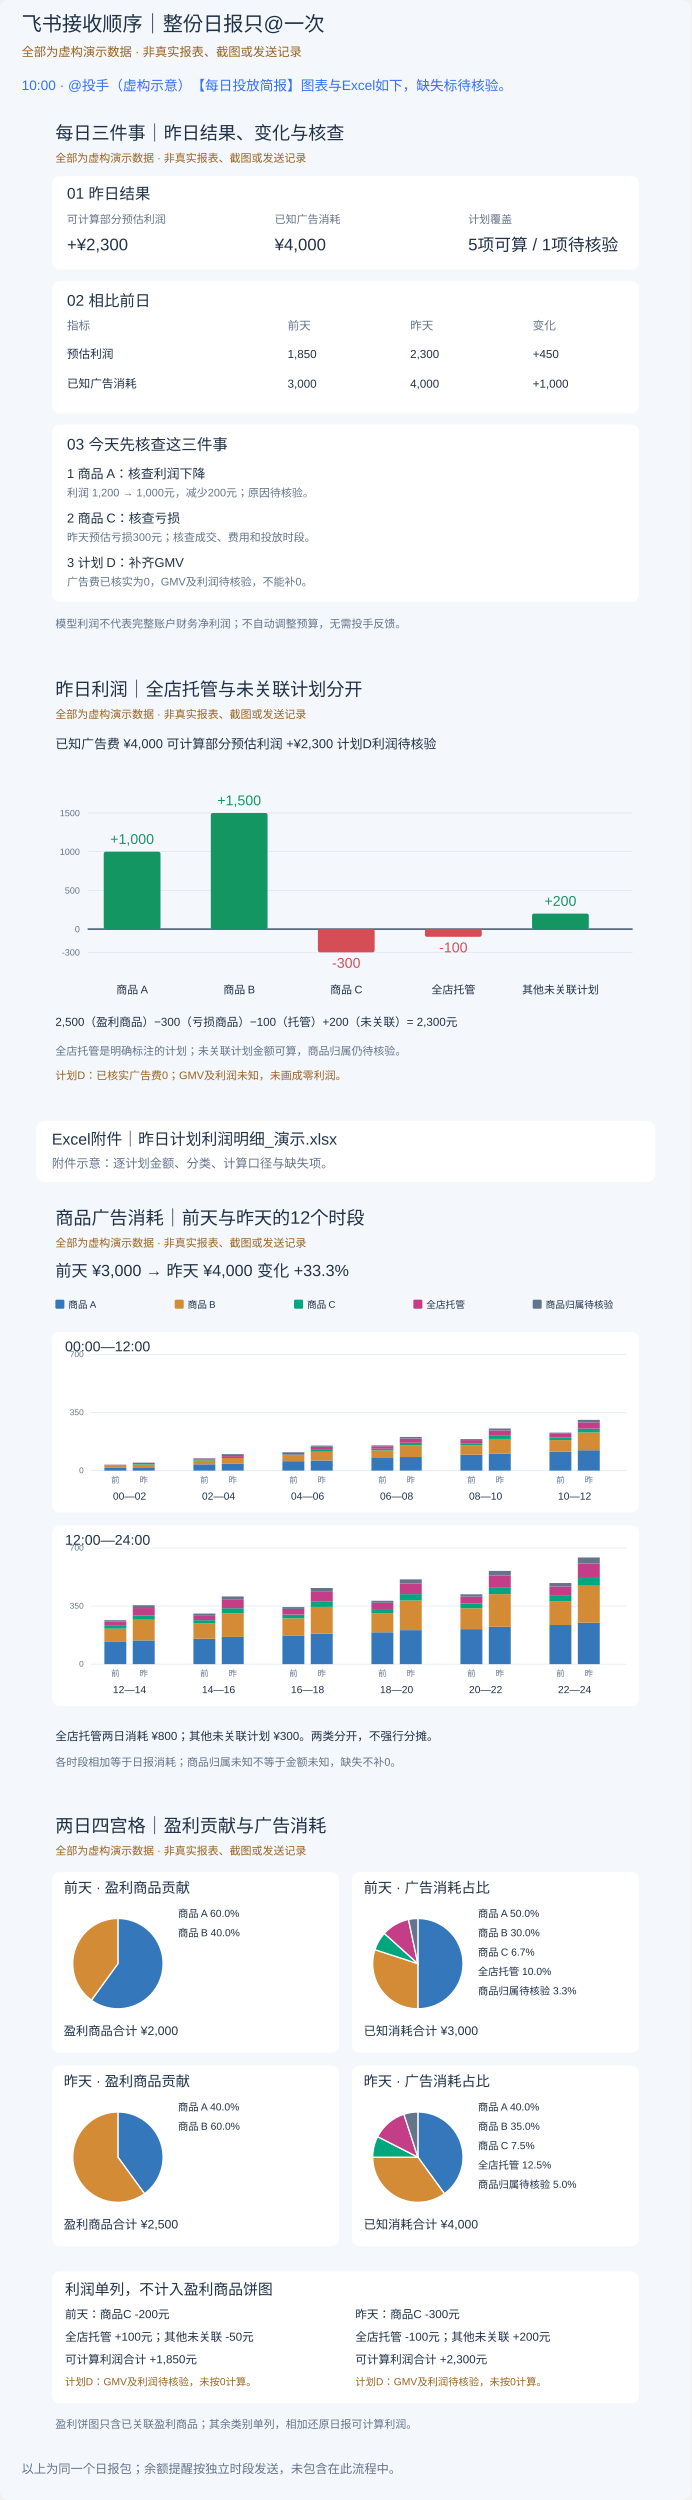
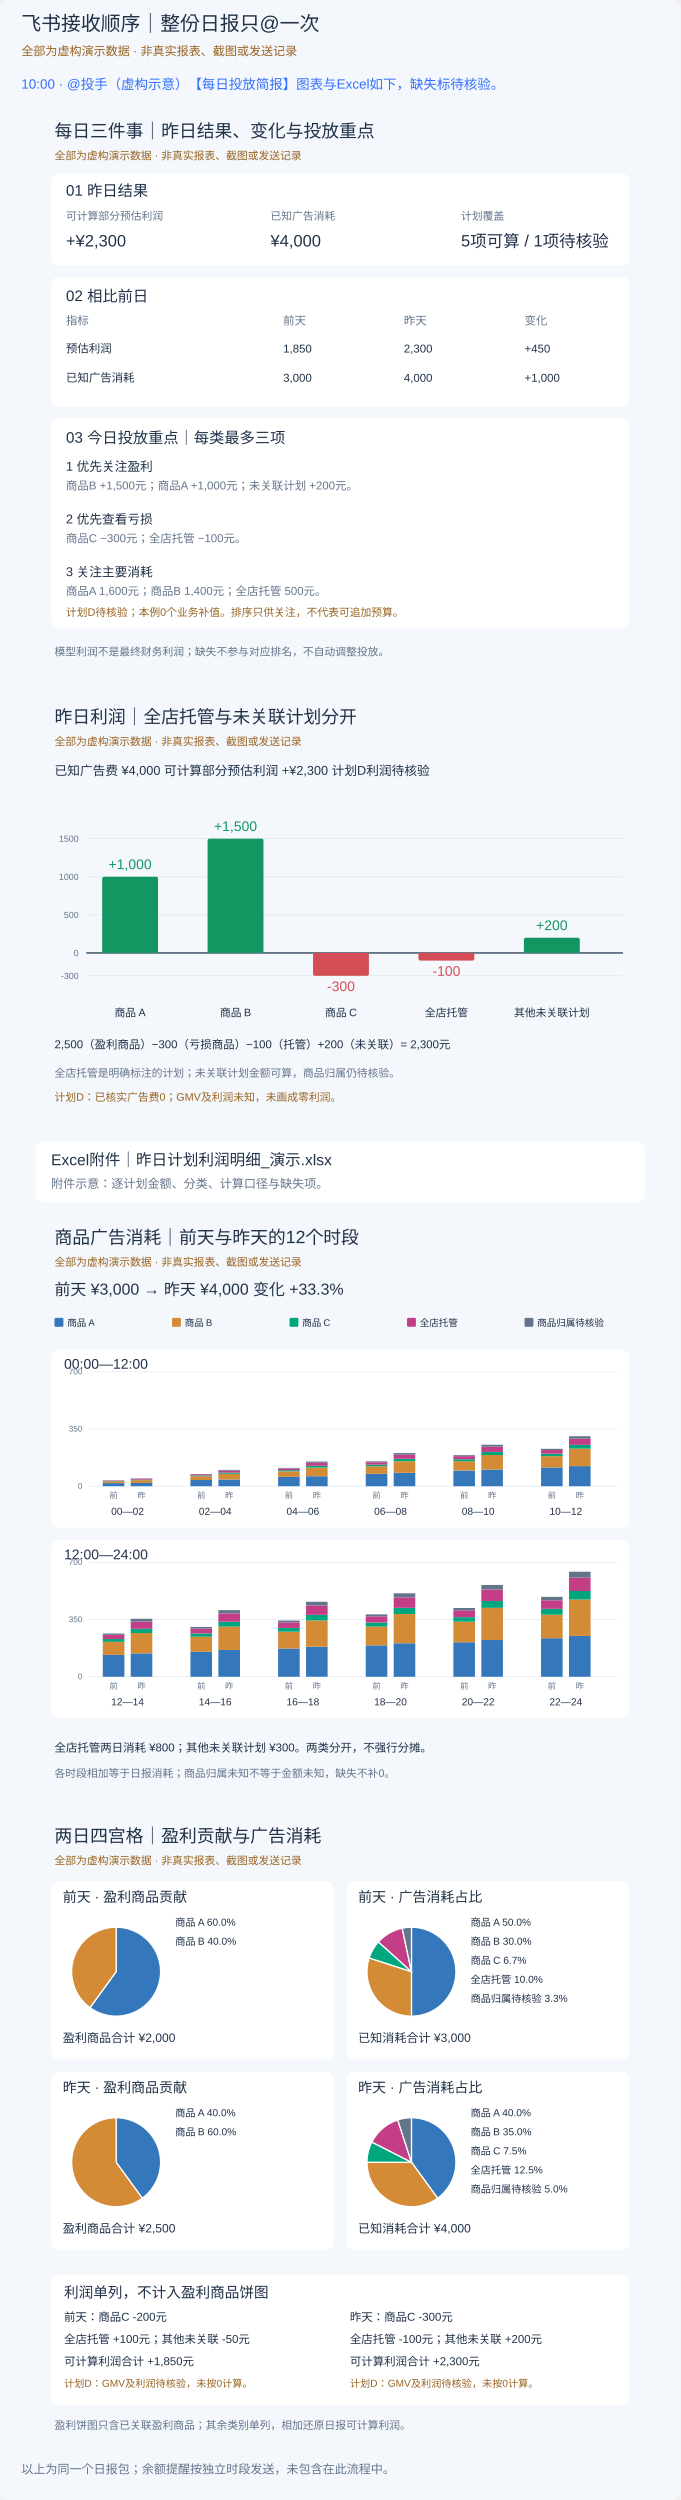
- <svg xmlns="http://www.w3.org/2000/svg" aria-label="飞书接收顺序｜整份日报只@一次" width="960" height="3472" viewBox="0 0 960 3472" role="img">
-   <rect x="0" y="0" width="960" height="3472" fill="#f4f7fb" rx="12" />
+ <svg xmlns="http://www.w3.org/2000/svg" aria-label="飞书接收顺序｜整份日报只@一次" width="960" height="3526" viewBox="0 0 960 3526" role="img">
+   <rect x="0" y="0" width="960" height="3526" fill="#f4f7fb" rx="12" />
  <g font-family="PingFang SC,Microsoft YaHei,Arial,sans-serif">
    <text x="30" y="43" font-size="28" fill="#203148" text-anchor="start">飞书接收顺序｜整份日报只@一次</text>
    <text x="30" y="78" font-size="17" fill="#986320" text-anchor="start">全部为虚构演示数据 · 非真实报表、截图或发送记录</text>
    <text x="30" y="125" font-size="19" fill="#3370ff" text-anchor="start">10:00 · @投手（虚构示意）【每日投放简报】图表与Excel如下，缺失标待核验。</text>
-     <svg aria-label="每日三件事｜昨日结果、变化与核查" width="860" height="752.5" viewBox="0 0 960 840" role="img" x="50" y="155">
-       <rect x="0" y="0" width="960" height="840" fill="#f4f7fb" rx="12" />
+     <svg aria-label="每日三件事｜昨日结果、变化与投放重点" width="860" height="806.25" viewBox="0 0 960 900" role="img" x="50" y="155">
+       <rect x="0" y="0" width="960" height="900" fill="#f4f7fb" rx="12" />
      <g font-family="PingFang SC,Microsoft YaHei,Arial,sans-serif">
-         <text x="30" y="43" font-size="28" fill="#203148" text-anchor="start">每日三件事｜昨日结果、变化与核查</text>
+         <text x="30" y="43" font-size="28" fill="#203148" text-anchor="start">每日三件事｜昨日结果、变化与投放重点</text>
        <text x="30" y="78" font-size="17" fill="#986320" text-anchor="start">全部为虚构演示数据 · 非真实报表、截图或发送记录</text>
        <rect x="25" y="100" width="910" height="145" fill="white" rx="12" />
        <text x="48" y="135" font-size="24" fill="#203148" text-anchor="start">01 昨日结果</text>
        <text x="48" y="173" font-size="17" fill="#64748b" text-anchor="start">可计算部分预估利润</text>
        <text x="48" y="215" font-size="26" fill="#203148" text-anchor="start">+¥2,300</text>
        <text x="370" y="173" font-size="17" fill="#64748b" text-anchor="start">已知广告消耗</text>
        <text x="370" y="215" font-size="26" fill="#203148" text-anchor="start">¥4,000</text>
        <text x="670" y="173" font-size="17" fill="#64748b" text-anchor="start">计划覆盖</text>
        <text x="670" y="215" font-size="26" fill="#203148" text-anchor="start">5项可算 / 1项待核验</text>
        <rect x="25" y="263" width="910" height="205" fill="white" rx="12" />
        <text x="48" y="301" font-size="24" fill="#203148" text-anchor="start">02 相比前日</text>
        <text x="48" y="338" font-size="18" fill="#64748b" text-anchor="start">指标</text>
        <text x="390" y="338" font-size="18" fill="#64748b" text-anchor="start">前天</text>
        <text x="580" y="338" font-size="18" fill="#64748b" text-anchor="start">昨天</text>
        <text x="770" y="338" font-size="18" fill="#64748b" text-anchor="start">变化</text>
        <text x="48" y="382" font-size="18" fill="#203148" text-anchor="start">预估利润</text>
        <text x="390" y="382" font-size="18" fill="#203148" text-anchor="start">1,850</text>
        <text x="580" y="382" font-size="18" fill="#203148" text-anchor="start">2,300</text>
        <text x="770" y="382" font-size="18" fill="#203148" text-anchor="start">+450</text>
        <text x="48" y="428" font-size="18" fill="#203148" text-anchor="start">已知广告消耗</text>
        <text x="390" y="428" font-size="18" fill="#203148" text-anchor="start">3,000</text>
        <text x="580" y="428" font-size="18" fill="#203148" text-anchor="start">4,000</text>
        <text x="770" y="428" font-size="18" fill="#203148" text-anchor="start">+1,000</text>
-         <rect x="25" y="485" width="910" height="275" fill="white" rx="12" />
-         <text x="48" y="524" font-size="24" fill="#203148" text-anchor="start">03 今天先核查这三件事</text>
-         <text x="48" y="568" font-size="20" fill="#203148" text-anchor="start">1 商品 A：核查利润下降</text>
-         <text x="48" y="597" font-size="17" fill="#64748b" text-anchor="start">利润 1,200 → 1,000元，减少200元；原因待核验。</text>
-         <text x="48" y="637" font-size="20" fill="#203148" text-anchor="start">2 商品 C：核查亏损</text>
-         <text x="48" y="666" font-size="17" fill="#64748b" text-anchor="start">昨天预估亏损300元；核查成交、费用和投放时段。</text>
-         <text x="48" y="706" font-size="20" fill="#203148" text-anchor="start">3 计划 D：补齐GMV</text>
-         <text x="48" y="735" font-size="17" fill="#64748b" text-anchor="start">广告费已核实为0，GMV及利润待核验，不能补0。</text>
-         <text x="30" y="800" font-size="17" fill="#64748b" text-anchor="start">模型利润不代表完整账户财务净利润；不自动调整预算，无需投手反馈。</text>
+         <rect x="25" y="485" width="910" height="330" fill="white" rx="12" />
+         <text x="48" y="524" font-size="24" fill="#203148" text-anchor="start">03 今日投放重点｜每类最多三项</text>
+         <text x="48" y="568" font-size="20" fill="#203148" text-anchor="start">1 优先关注盈利</text>
+         <text x="48" y="598" font-size="18" fill="#64748b" text-anchor="start">商品B +1,500元；商品A +1,000元；未关联计划 +200元。</text>
+         <text x="48" y="651" font-size="20" fill="#203148" text-anchor="start">2 优先查看亏损</text>
+         <text x="48" y="681" font-size="18" fill="#64748b" text-anchor="start">商品C −300元；全店托管 −100元。</text>
+         <text x="48" y="734" font-size="20" fill="#203148" text-anchor="start">3 关注主要消耗</text>
+         <text x="48" y="764" font-size="18" fill="#64748b" text-anchor="start">商品A 1,600元；商品B 1,400元；全店托管 500元。</text>
+         <text x="48" y="797" font-size="17" fill="#986320" text-anchor="start">计划D待核验；本例0个业务补值。排序只供关注，不代表可追加预算。</text>
+         <text x="30" y="859" font-size="17" fill="#64748b" text-anchor="start">模型利润不是最终财务利润；缺失不参与对应排名，不自动调整投放。</text>
      </g>
    </svg>
-     <svg aria-label="昨日利润｜全店托管与未关联计划分开" width="860" height="609.167" viewBox="0 0 960 680" role="img" x="50" y="927.5">
+     <svg aria-label="昨日利润｜全店托管与未关联计划分开" width="860" height="609.167" viewBox="0 0 960 680" role="img" x="50" y="981.25">
      <rect x="0" y="0" width="960" height="680" fill="#f4f7fb" rx="12" />
      <g font-family="PingFang SC,Microsoft YaHei,Arial,sans-serif">
        <text x="30" y="43" font-size="28" fill="#203148" text-anchor="start">昨日利润｜全店托管与未关联计划分开</text>
        <text x="30" y="78" font-size="17" fill="#986320" text-anchor="start">全部为虚构演示数据 · 非真实报表、截图或发送记录</text>
        <text x="30" y="125" font-size="20" fill="#203148" text-anchor="start">已知广告费 ¥4,000    可计算部分预估利润 +¥2,300    计划D利润待核验</text>
        <line x1="80" y1="225.0" x2="925" y2="225.0" stroke="#dce4ef" stroke-width="1" />
        <text x="68" y="230.0" font-size="14" fill="#64748b" text-anchor="end">1500</text>
        <line x1="80" y1="285.0" x2="925" y2="285.0" stroke="#dce4ef" stroke-width="1" />
        <text x="68" y="290.0" font-size="14" fill="#64748b" text-anchor="end">1000</text>
        <line x1="80" y1="345.0" x2="925" y2="345.0" stroke="#dce4ef" stroke-width="1" />
        <text x="68" y="350.0" font-size="14" fill="#64748b" text-anchor="end">500</text>
        <line x1="80" y1="405.0" x2="925" y2="405.0" stroke="#243951" stroke-width="2" />
        <text x="68" y="410.0" font-size="14" fill="#64748b" text-anchor="end">0</text>
        <line x1="80" y1="441.0" x2="925" y2="441.0" stroke="#dce4ef" stroke-width="1" />
        <text x="68" y="446.0" font-size="14" fill="#64748b" text-anchor="end">-300</text>
        <rect x="105" y="285.0" width="88" height="120.0" fill="#149663" rx="3" />
        <text x="149" y="273.0" font-size="22" fill="#149663" text-anchor="middle">+1,000</text>
        <text x="149" y="505" font-size="17" fill="#203148" text-anchor="middle">商品 A</text>
        <rect x="271" y="225.0" width="88" height="180.0" fill="#149663" rx="3" />
        <text x="315" y="213.0" font-size="22" fill="#149663" text-anchor="middle">+1,500</text>
        <text x="315" y="505" font-size="17" fill="#203148" text-anchor="middle">商品 B</text>
        <rect x="437" y="405" width="88" height="36.0" fill="#d54d55" rx="3" />
        <text x="481" y="465.0" font-size="22" fill="#d54d55" text-anchor="middle">-300</text>
        <text x="481" y="505" font-size="17" fill="#203148" text-anchor="middle">商品 C</text>
        <rect x="603" y="405" width="88" height="12.0" fill="#d54d55" rx="3" />
        <text x="647" y="441.0" font-size="22" fill="#d54d55" text-anchor="middle">-100</text>
        <text x="647" y="505" font-size="17" fill="#203148" text-anchor="middle">全店托管</text>
        <rect x="769" y="381.0" width="88" height="24.0" fill="#149663" rx="3" />
        <text x="813" y="369.0" font-size="22" fill="#149663" text-anchor="middle">+200</text>
        <text x="813" y="505" font-size="17" fill="#203148" text-anchor="middle">其他未关联计划</text>
        <text x="30" y="555" font-size="18" fill="#203148" text-anchor="start">2,500（盈利商品）−300（亏损商品）−100（托管）+200（未关联）= 2,300元</text>
        <text x="30" y="600" font-size="17" fill="#64748b" text-anchor="start">全店托管是明确标注的计划；未关联计划金额可算，商品归属仍待核验。</text>
        <text x="30" y="638" font-size="17" fill="#986320" text-anchor="start">计划D：已核实广告费0；GMV及利润未知，未画成零利润。</text>
      </g>
    </svg>
-     <rect x="50" y="1556.667" width="860" height="85" fill="white" rx="12" />
-     <text x="72" y="1589.667" font-size="22" fill="#203148" text-anchor="start">Excel附件｜昨日计划利润明细_演示.xlsx</text>
-     <text x="72" y="1621.667" font-size="17" fill="#64748b" text-anchor="start">附件示意：逐计划金额、分类、计算口径与缺失项。</text>
-     <svg aria-label="商品广告消耗｜前天与昨天的12个时段" width="860" height="824.167" viewBox="0 0 960 920" role="img" x="50" y="1661.667">
+     <rect x="50" y="1610.417" width="860" height="85" fill="white" rx="12" />
+     <text x="72" y="1643.417" font-size="22" fill="#203148" text-anchor="start">Excel附件｜昨日计划利润明细_演示.xlsx</text>
+     <text x="72" y="1675.417" font-size="17" fill="#64748b" text-anchor="start">附件示意：逐计划金额、分类、计算口径与缺失项。</text>
+     <svg aria-label="商品广告消耗｜前天与昨天的12个时段" width="860" height="824.167" viewBox="0 0 960 920" role="img" x="50" y="1715.417">
      <rect x="0" y="0" width="960" height="920" fill="#f4f7fb" rx="12" />
      <g font-family="PingFang SC,Microsoft YaHei,Arial,sans-serif">
        <text x="30" y="43" font-size="28" fill="#203148" text-anchor="start">商品广告消耗｜前天与昨天的12个时段</text>
        <text x="30" y="78" font-size="17" fill="#986320" text-anchor="start">全部为虚构演示数据 · 非真实报表、截图或发送记录</text>
        <text x="30" y="124" font-size="25" fill="#203148" text-anchor="start">前天 ¥3,000   →   昨天 ¥4,000     变化 +33.3%</text>
        <rect x="30" y="160" width="14" height="14" fill="#3478bb" rx="2" />
        <text x="50" y="173" font-size="15" fill="#203148" text-anchor="start">商品 A</text>
        <rect x="215" y="160" width="14" height="14" fill="#d38b36" rx="2" />
        <text x="235" y="173" font-size="15" fill="#203148" text-anchor="start">商品 B</text>
        <rect x="400" y="160" width="14" height="14" fill="#00a67d" rx="2" />
        <text x="420" y="173" font-size="15" fill="#203148" text-anchor="start">商品 C</text>
        <rect x="585" y="160" width="14" height="14" fill="#c43d87" rx="2" />
        <text x="605" y="173" font-size="15" fill="#203148" text-anchor="start">全店托管</text>
        <rect x="770" y="160" width="14" height="14" fill="#64748b" rx="2" />
        <text x="790" y="173" font-size="15" fill="#203148" text-anchor="start">商品归属待核验</text>
        <rect x="25" y="210" width="910" height="280" fill="white" rx="12" />
        <text x="45" y="240" font-size="22" fill="#203148" text-anchor="start">00:00—12:00</text>
        <line x1="85" y1="425.0" x2="915" y2="425.0" stroke="#dce4ef" />
        <text x="74" y="429.0" font-size="13" fill="#64748b" text-anchor="end">0</text>
        <line x1="85" y1="335.0" x2="915" y2="335.0" stroke="#dce4ef" />
        <text x="74" y="339.0" font-size="13" fill="#64748b" text-anchor="end">350</text>
        <line x1="85" y1="245" x2="915" y2="245" stroke="#dce4ef" />
        <text x="74" y="249" font-size="13" fill="#64748b" text-anchor="end">700</text>
        <rect x="106" y="420.114" width="34" height="4.886" fill="#3478bb" rx="0" />
        <rect x="106" y="417.286" width="34" height="2.829" fill="#d38b36" rx="0" />
        <rect x="106" y="416.771" width="34" height="0.514" fill="#00a67d" rx="0" />
        <rect x="106" y="416.0" width="34" height="0.771" fill="#c43d87" rx="0" />
        <rect x="106" y="415.743" width="34" height="0.257" fill="#64748b" rx="0" />
        <text x="123" y="444" font-size="13" fill="#64748b" text-anchor="middle">前</text>
        <rect x="150" y="419.857" width="34" height="5.143" fill="#3478bb" rx="0" />
        <rect x="150" y="415.486" width="34" height="4.371" fill="#d38b36" rx="0" />
        <rect x="150" y="414.714" width="34" height="0.771" fill="#00a67d" rx="0" />
        <rect x="150" y="413.171" width="34" height="1.543" fill="#c43d87" rx="0" />
        <rect x="150" y="412.657" width="34" height="0.514" fill="#64748b" rx="0" />
        <text x="167" y="444" font-size="13" fill="#64748b" text-anchor="middle">昨</text>
        <text x="145" y="470" font-size="16" fill="#203148" text-anchor="middle">00—02</text>
        <rect x="244" y="415.229" width="34" height="9.771" fill="#3478bb" rx="0" />
        <rect x="244" y="409.314" width="34" height="5.914" fill="#d38b36" rx="0" />
        <rect x="244" y="408.029" width="34" height="1.286" fill="#00a67d" rx="0" />
        <rect x="244" y="406.229" width="34" height="1.8" fill="#c43d87" rx="0" />
        <rect x="244" y="405.714" width="34" height="0.514" fill="#64748b" rx="0" />
        <text x="261" y="444" font-size="13" fill="#64748b" text-anchor="middle">前</text>
        <rect x="288" y="414.457" width="34" height="10.543" fill="#3478bb" rx="0" />
        <rect x="288" y="405.457" width="34" height="9.0" fill="#d38b36" rx="0" />
        <rect x="288" y="403.657" width="34" height="1.8" fill="#00a67d" rx="0" />
        <rect x="288" y="400.571" width="34" height="3.086" fill="#c43d87" rx="0" />
        <rect x="288" y="399.286" width="34" height="1.286" fill="#64748b" rx="0" />
        <text x="305" y="444" font-size="13" fill="#64748b" text-anchor="middle">昨</text>
        <text x="283" y="470" font-size="16" fill="#203148" text-anchor="middle">02—04</text>
        <rect x="382" y="410.343" width="34" height="14.657" fill="#3478bb" rx="0" />
        <rect x="382" y="401.6" width="34" height="8.743" fill="#d38b36" rx="0" />
        <rect x="382" y="399.8" width="34" height="1.8" fill="#00a67d" rx="0" />
        <rect x="382" y="396.971" width="34" height="2.829" fill="#c43d87" rx="0" />
        <rect x="382" y="396.2" width="34" height="0.771" fill="#64748b" rx="0" />
        <text x="399" y="444" font-size="13" fill="#64748b" text-anchor="middle">前</text>
        <rect x="426" y="409.314" width="34" height="15.686" fill="#3478bb" rx="0" />
        <rect x="426" y="395.686" width="34" height="13.629" fill="#d38b36" rx="0" />
        <rect x="426" y="392.857" width="34" height="2.829" fill="#00a67d" rx="0" />
        <rect x="426" y="387.971" width="34" height="4.886" fill="#c43d87" rx="0" />
        <rect x="426" y="386.171" width="34" height="1.8" fill="#64748b" rx="0" />
        <text x="443" y="444" font-size="13" fill="#64748b" text-anchor="middle">昨</text>
        <text x="421" y="470" font-size="16" fill="#203148" text-anchor="middle">04—06</text>
        <rect x="520" y="405.457" width="34" height="19.543" fill="#3478bb" rx="0" />
        <rect x="520" y="393.629" width="34" height="11.829" fill="#d38b36" rx="0" />
        <rect x="520" y="391.057" width="34" height="2.571" fill="#00a67d" rx="0" />
        <rect x="520" y="387.2" width="34" height="3.857" fill="#c43d87" rx="0" />
        <rect x="520" y="385.914" width="34" height="1.286" fill="#64748b" rx="0" />
        <text x="537" y="444" font-size="13" fill="#64748b" text-anchor="middle">前</text>
        <rect x="564" y="403.914" width="34" height="21.086" fill="#3478bb" rx="0" />
        <rect x="564" y="385.657" width="34" height="18.257" fill="#d38b36" rx="0" />
        <rect x="564" y="381.8" width="34" height="3.857" fill="#00a67d" rx="0" />
        <rect x="564" y="375.371" width="34" height="6.429" fill="#c43d87" rx="0" />
        <rect x="564" y="372.8" width="34" height="2.571" fill="#64748b" rx="0" />
        <text x="581" y="444" font-size="13" fill="#64748b" text-anchor="middle">昨</text>
        <text x="559" y="470" font-size="16" fill="#203148" text-anchor="middle">06—08</text>
        <rect x="658" y="400.314" width="34" height="24.686" fill="#3478bb" rx="0" />
        <rect x="658" y="385.657" width="34" height="14.657" fill="#d38b36" rx="0" />
        <rect x="658" y="382.571" width="34" height="3.086" fill="#00a67d" rx="0" />
        <rect x="658" y="377.686" width="34" height="4.886" fill="#c43d87" rx="0" />
        <rect x="658" y="376.143" width="34" height="1.543" fill="#64748b" rx="0" />
        <text x="675" y="444" font-size="13" fill="#64748b" text-anchor="middle">前</text>
        <rect x="702" y="398.771" width="34" height="26.229" fill="#3478bb" rx="0" />
        <rect x="702" y="375.886" width="34" height="22.886" fill="#d38b36" rx="0" />
        <rect x="702" y="371.0" width="34" height="4.886" fill="#00a67d" rx="0" />
        <rect x="702" y="362.771" width="34" height="8.229" fill="#c43d87" rx="0" />
        <rect x="702" y="359.686" width="34" height="3.086" fill="#64748b" rx="0" />
        <text x="719" y="444" font-size="13" fill="#64748b" text-anchor="middle">昨</text>
        <text x="697" y="470" font-size="16" fill="#203148" text-anchor="middle">08—10</text>
        <rect x="796" y="395.429" width="34" height="29.571" fill="#3478bb" rx="0" />
        <rect x="796" y="377.686" width="34" height="17.743" fill="#d38b36" rx="0" />
        <rect x="796" y="373.829" width="34" height="3.857" fill="#00a67d" rx="0" />
        <rect x="796" y="367.914" width="34" height="5.914" fill="#c43d87" rx="0" />
        <rect x="796" y="366.114" width="34" height="1.8" fill="#64748b" rx="0" />
        <text x="813" y="444" font-size="13" fill="#64748b" text-anchor="middle">前</text>
        <rect x="840" y="393.371" width="34" height="31.629" fill="#3478bb" rx="0" />
        <rect x="840" y="365.857" width="34" height="27.514" fill="#d38b36" rx="0" />
        <rect x="840" y="359.943" width="34" height="5.914" fill="#00a67d" rx="0" />
        <rect x="840" y="350.171" width="34" height="9.771" fill="#c43d87" rx="0" />
        <rect x="840" y="346.314" width="34" height="3.857" fill="#64748b" rx="0" />
        <text x="857" y="444" font-size="13" fill="#64748b" text-anchor="middle">昨</text>
        <text x="835" y="470" font-size="16" fill="#203148" text-anchor="middle">10—12</text>
        <rect x="25" y="510" width="910" height="280" fill="white" rx="12" />
        <text x="45" y="540" font-size="22" fill="#203148" text-anchor="start">12:00—24:00</text>
        <line x1="85" y1="725.0" x2="915" y2="725.0" stroke="#dce4ef" />
        <text x="74" y="729.0" font-size="13" fill="#64748b" text-anchor="end">0</text>
        <line x1="85" y1="635.0" x2="915" y2="635.0" stroke="#dce4ef" />
        <text x="74" y="639.0" font-size="13" fill="#64748b" text-anchor="end">350</text>
        <line x1="85" y1="545.0" x2="915" y2="545.0" stroke="#dce4ef" />
        <text x="74" y="549.0" font-size="13" fill="#64748b" text-anchor="end">700</text>
        <rect x="106" y="690.543" width="34" height="34.457" fill="#3478bb" rx="0" />
        <rect x="106" y="669.971" width="34" height="20.571" fill="#d38b36" rx="0" />
        <rect x="106" y="665.6" width="34" height="4.371" fill="#00a67d" rx="0" />
        <rect x="106" y="658.914" width="34" height="6.686" fill="#c43d87" rx="0" />
        <rect x="106" y="656.857" width="34" height="2.057" fill="#64748b" rx="0" />
        <text x="123" y="744" font-size="13" fill="#64748b" text-anchor="middle">前</text>
        <rect x="150" y="688.229" width="34" height="36.771" fill="#3478bb" rx="0" />
        <rect x="150" y="656.086" width="34" height="32.143" fill="#d38b36" rx="0" />
        <rect x="150" y="649.4" width="34" height="6.686" fill="#00a67d" rx="0" />
        <rect x="150" y="638.086" width="34" height="11.314" fill="#c43d87" rx="0" />
        <rect x="150" y="633.714" width="34" height="4.371" fill="#64748b" rx="0" />
        <text x="167" y="744" font-size="13" fill="#64748b" text-anchor="middle">昨</text>
        <text x="145" y="770" font-size="16" fill="#203148" text-anchor="middle">12—14</text>
        <rect x="244" y="685.657" width="34" height="39.343" fill="#3478bb" rx="0" />
        <rect x="244" y="662.0" width="34" height="23.657" fill="#d38b36" rx="0" />
        <rect x="244" y="656.857" width="34" height="5.143" fill="#00a67d" rx="0" />
        <rect x="244" y="649.143" width="34" height="7.714" fill="#c43d87" rx="0" />
        <rect x="244" y="646.571" width="34" height="2.571" fill="#64748b" rx="0" />
        <text x="261" y="744" font-size="13" fill="#64748b" text-anchor="middle">前</text>
        <rect x="288" y="682.829" width="34" height="42.171" fill="#3478bb" rx="0" />
        <rect x="288" y="646.057" width="34" height="36.771" fill="#d38b36" rx="0" />
        <rect x="288" y="638.343" width="34" height="7.714" fill="#00a67d" rx="0" />
        <rect x="288" y="625.229" width="34" height="13.114" fill="#c43d87" rx="0" />
        <rect x="288" y="620.086" width="34" height="5.143" fill="#64748b" rx="0" />
        <text x="305" y="744" font-size="13" fill="#64748b" text-anchor="middle">昨</text>
        <text x="283" y="770" font-size="16" fill="#203148" text-anchor="middle">14—16</text>
        <rect x="382" y="680.514" width="34" height="44.486" fill="#3478bb" rx="0" />
        <rect x="382" y="654.029" width="34" height="26.486" fill="#d38b36" rx="0" />
        <rect x="382" y="648.114" width="34" height="5.914" fill="#00a67d" rx="0" />
        <rect x="382" y="639.371" width="34" height="8.743" fill="#c43d87" rx="0" />
        <rect x="382" y="636.543" width="34" height="2.829" fill="#64748b" rx="0" />
        <text x="399" y="744" font-size="13" fill="#64748b" text-anchor="middle">前</text>
        <rect x="426" y="677.686" width="34" height="47.314" fill="#3478bb" rx="0" />
        <rect x="426" y="636.286" width="34" height="41.4" fill="#d38b36" rx="0" />
        <rect x="426" y="627.543" width="34" height="8.743" fill="#00a67d" rx="0" />
        <rect x="426" y="612.886" width="34" height="14.657" fill="#c43d87" rx="0" />
        <rect x="426" y="606.971" width="34" height="5.914" fill="#64748b" rx="0" />
        <text x="443" y="744" font-size="13" fill="#64748b" text-anchor="middle">昨</text>
        <text x="421" y="770" font-size="16" fill="#203148" text-anchor="middle">16—18</text>
        <rect x="520" y="675.629" width="34" height="49.371" fill="#3478bb" rx="0" />
        <rect x="520" y="646.057" width="34" height="29.571" fill="#d38b36" rx="0" />
        <rect x="520" y="639.629" width="34" height="6.429" fill="#00a67d" rx="0" />
        <rect x="520" y="629.857" width="34" height="9.771" fill="#c43d87" rx="0" />
        <rect x="520" y="626.771" width="34" height="3.086" fill="#64748b" rx="0" />
        <text x="537" y="744" font-size="13" fill="#64748b" text-anchor="middle">前</text>
        <rect x="564" y="672.286" width="34" height="52.714" fill="#3478bb" rx="0" />
        <rect x="564" y="626.257" width="34" height="46.029" fill="#d38b36" rx="0" />
        <rect x="564" y="616.486" width="34" height="9.771" fill="#00a67d" rx="0" />
        <rect x="564" y="600.029" width="34" height="16.457" fill="#c43d87" rx="0" />
        <rect x="564" y="593.6" width="34" height="6.429" fill="#64748b" rx="0" />
        <text x="581" y="744" font-size="13" fill="#64748b" text-anchor="middle">昨</text>
        <text x="559" y="770" font-size="16" fill="#203148" text-anchor="middle">18—20</text>
        <rect x="658" y="670.743" width="34" height="54.257" fill="#3478bb" rx="0" />
        <rect x="658" y="638.343" width="34" height="32.4" fill="#d38b36" rx="0" />
        <rect x="658" y="631.143" width="34" height="7.2" fill="#00a67d" rx="0" />
        <rect x="658" y="620.343" width="34" height="10.8" fill="#c43d87" rx="0" />
        <rect x="658" y="616.743" width="34" height="3.6" fill="#64748b" rx="0" />
        <text x="675" y="744" font-size="13" fill="#64748b" text-anchor="middle">前</text>
        <rect x="702" y="667.143" width="34" height="57.857" fill="#3478bb" rx="0" />
        <rect x="702" y="616.486" width="34" height="50.657" fill="#d38b36" rx="0" />
        <rect x="702" y="605.686" width="34" height="10.8" fill="#00a67d" rx="0" />
        <rect x="702" y="587.686" width="34" height="18.0" fill="#c43d87" rx="0" />
        <rect x="702" y="580.486" width="34" height="7.2" fill="#64748b" rx="0" />
        <text x="719" y="744" font-size="13" fill="#64748b" text-anchor="middle">昨</text>
        <text x="697" y="770" font-size="16" fill="#203148" text-anchor="middle">20—22</text>
        <rect x="796" y="664.314" width="34" height="60.686" fill="#3478bb" rx="0" />
        <rect x="796" y="627.286" width="34" height="37.029" fill="#d38b36" rx="0" />
        <rect x="796" y="618.029" width="34" height="9.257" fill="#00a67d" rx="0" />
        <rect x="796" y="604.657" width="34" height="13.371" fill="#c43d87" rx="0" />
        <rect x="796" y="599.257" width="34" height="5.4" fill="#64748b" rx="0" />
        <text x="813" y="744" font-size="13" fill="#64748b" text-anchor="middle">前</text>
        <rect x="840" y="660.714" width="34" height="64.286" fill="#3478bb" rx="0" />
        <rect x="840" y="603.371" width="34" height="57.343" fill="#d38b36" rx="0" />
        <rect x="840" y="590.0" width="34" height="13.371" fill="#00a67d" rx="0" />
        <rect x="840" y="568.914" width="34" height="21.086" fill="#c43d87" rx="0" />
        <rect x="840" y="559.657" width="34" height="9.257" fill="#64748b" rx="0" />
        <text x="857" y="744" font-size="13" fill="#64748b" text-anchor="middle">昨</text>
        <text x="835" y="770" font-size="16" fill="#203148" text-anchor="middle">22—24</text>
        <text x="30" y="843" font-size="18" fill="#203148" text-anchor="start">全店托管两日消耗 ¥800；其他未关联计划 ¥300。两类分开，不强行分摊。</text>
        <text x="30" y="883" font-size="17" fill="#64748b" text-anchor="start">各时段相加等于日报消耗；商品归属未知不等于金额未知，缺失不补0。</text>
      </g>
    </svg>
-     <svg aria-label="两日四宫格｜盈利贡献与广告消耗" width="860" height="886.875" viewBox="0 0 960 990" role="img" x="50" y="2505.833">
+     <svg aria-label="两日四宫格｜盈利贡献与广告消耗" width="860" height="886.875" viewBox="0 0 960 990" role="img" x="50" y="2559.583">
      <rect x="0" y="0" width="960" height="990" fill="#f4f7fb" rx="12" />
      <g font-family="PingFang SC,Microsoft YaHei,Arial,sans-serif">
        <text x="30" y="43" font-size="28" fill="#203148" text-anchor="start">两日四宫格｜盈利贡献与广告消耗</text>
        <text x="30" y="78" font-size="17" fill="#986320" text-anchor="start">全部为虚构演示数据 · 非真实报表、截图或发送记录</text>
        <rect x="25" y="105" width="445" height="280" fill="white" rx="12" />
        <text x="43" y="137" font-size="22" fill="#203148" text-anchor="start">前天 · 盈利商品贡献</text>
        <path d="M 127 247 L 127.0 177.0 A 70 70 0 1 1 85.855 303.631 Z" fill="#3478bb" stroke="white" stroke-width="2" />
        <path d="M 127 247 L 85.855 303.631 A 70 70 0 0 1 127 177.0 Z" fill="#d38b36" stroke="white" stroke-width="2" />
        <text x="220" y="175" font-size="16" fill="#203148" text-anchor="start">商品 A 60.0%</text>
        <text x="220" y="205" font-size="16" fill="#203148" text-anchor="start">商品 B 40.0%</text>
        <text x="43" y="358" font-size="19" fill="#203148" text-anchor="start">盈利商品合计 ¥2,000</text>
        <rect x="490" y="105" width="445" height="280" fill="white" rx="12" />
        <text x="508" y="137" font-size="22" fill="#203148" text-anchor="start">前天 · 广告消耗占比</text>
        <path d="M 592 247 L 592.0 177.0 A 70 70 0 0 1 592.0 317.0 Z" fill="#3478bb" stroke="white" stroke-width="2" />
        <path d="M 592 247 L 592.0 317.0 A 70 70 0 0 1 525.426 225.369 Z" fill="#d38b36" stroke="white" stroke-width="2" />
        <path d="M 592 247 L 525.426 225.369 A 70 70 0 0 1 539.98 200.161 Z" fill="#00a67d" stroke="white" stroke-width="2" />
        <path d="M 592 247 L 539.98 200.161 A 70 70 0 0 1 577.446 178.53 Z" fill="#c43d87" stroke="white" stroke-width="2" />
        <path d="M 592 247 L 577.446 178.53 A 70 70 0 0 1 592.0 177.0 Z" fill="#64748b" stroke="white" stroke-width="2" />
        <text x="685" y="175" font-size="16" fill="#203148" text-anchor="start">商品 A 50.0%</text>
        <text x="685" y="205" font-size="16" fill="#203148" text-anchor="start">商品 B 30.0%</text>
        <text x="685" y="235" font-size="16" fill="#203148" text-anchor="start">商品 C 6.7%</text>
        <text x="685" y="265" font-size="16" fill="#203148" text-anchor="start">全店托管 10.0%</text>
        <text x="685" y="295" font-size="16" fill="#203148" text-anchor="start">商品归属待核验 3.3%</text>
        <text x="508" y="358" font-size="19" fill="#203148" text-anchor="start">已知消耗合计 ¥3,000</text>
        <rect x="25" y="405" width="445" height="280" fill="white" rx="12" />
        <text x="43" y="437" font-size="22" fill="#203148" text-anchor="start">昨天 · 盈利商品贡献</text>
        <path d="M 127 547 L 127.0 477.0 A 70 70 0 0 1 168.145 603.631 Z" fill="#3478bb" stroke="white" stroke-width="2" />
        <path d="M 127 547 L 168.145 603.631 A 70 70 0 1 1 127 477.0 Z" fill="#d38b36" stroke="white" stroke-width="2" />
        <text x="220" y="475" font-size="16" fill="#203148" text-anchor="start">商品 A 40.0%</text>
        <text x="220" y="505" font-size="16" fill="#203148" text-anchor="start">商品 B 60.0%</text>
        <text x="43" y="658" font-size="19" fill="#203148" text-anchor="start">盈利商品合计 ¥2,500</text>
        <rect x="490" y="405" width="445" height="280" fill="white" rx="12" />
        <text x="508" y="437" font-size="22" fill="#203148" text-anchor="start">昨天 · 广告消耗占比</text>
        <path d="M 592 547 L 592.0 477.0 A 70 70 0 0 1 633.145 603.631 Z" fill="#3478bb" stroke="white" stroke-width="2" />
        <path d="M 592 547 L 633.145 603.631 A 70 70 0 0 1 522.0 547.0 Z" fill="#d38b36" stroke="white" stroke-width="2" />
        <path d="M 592 547 L 522.0 547.0 A 70 70 0 0 1 529.63 515.221 Z" fill="#00a67d" stroke="white" stroke-width="2" />
        <path d="M 592 547 L 529.63 515.221 A 70 70 0 0 1 570.369 480.426 Z" fill="#c43d87" stroke="white" stroke-width="2" />
        <path d="M 592 547 L 570.369 480.426 A 70 70 0 0 1 592.0 477.0 Z" fill="#64748b" stroke="white" stroke-width="2" />
        <text x="685" y="475" font-size="16" fill="#203148" text-anchor="start">商品 A 40.0%</text>
        <text x="685" y="505" font-size="16" fill="#203148" text-anchor="start">商品 B 35.0%</text>
        <text x="685" y="535" font-size="16" fill="#203148" text-anchor="start">商品 C 7.5%</text>
        <text x="685" y="565" font-size="16" fill="#203148" text-anchor="start">全店托管 12.5%</text>
        <text x="685" y="595" font-size="16" fill="#203148" text-anchor="start">商品归属待核验 5.0%</text>
        <text x="508" y="658" font-size="19" fill="#203148" text-anchor="start">已知消耗合计 ¥4,000</text>
        <rect x="25" y="724" width="910" height="205" fill="white" rx="12" />
        <text x="45" y="760" font-size="23" fill="#203148" text-anchor="start">利润单列，不计入盈利商品饼图</text>
        <text x="45" y="797" font-size="18" fill="#203148" text-anchor="start">前天：商品C -200元</text>
        <text x="45" y="832" font-size="18" fill="#203148" text-anchor="start">全店托管 +100元；其他未关联 -50元</text>
        <text x="45" y="867" font-size="18" fill="#203148" text-anchor="start">可计算利润合计 +1,850元</text>
        <text x="45" y="901" font-size="16" fill="#986320" text-anchor="start">计划D：GMV及利润待核验，未按0计算。</text>
        <text x="495" y="797" font-size="18" fill="#203148" text-anchor="start">昨天：商品C -300元</text>
        <text x="495" y="832" font-size="18" fill="#203148" text-anchor="start">全店托管 -100元；其他未关联 +200元</text>
        <text x="495" y="867" font-size="18" fill="#203148" text-anchor="start">可计算利润合计 +2,300元</text>
        <text x="495" y="901" font-size="16" fill="#986320" text-anchor="start">计划D：GMV及利润待核验，未按0计算。</text>
        <text x="30" y="967" font-size="17" fill="#64748b" text-anchor="start">盈利饼图只含已关联盈利商品；其余类别单列，相加还原日报可计算利润。</text>
      </g>
    </svg>
-     <text x="30" y="3434.708" font-size="17" fill="#64748b" text-anchor="start">以上为同一个日报包；余额提醒按独立时段发送，未包含在此流程中。</text>
+     <text x="30" y="3488.458" font-size="17" fill="#64748b" text-anchor="start">以上为同一个日报包；余额提醒按独立时段发送，未包含在此流程中。</text>
  </g>
</svg>
